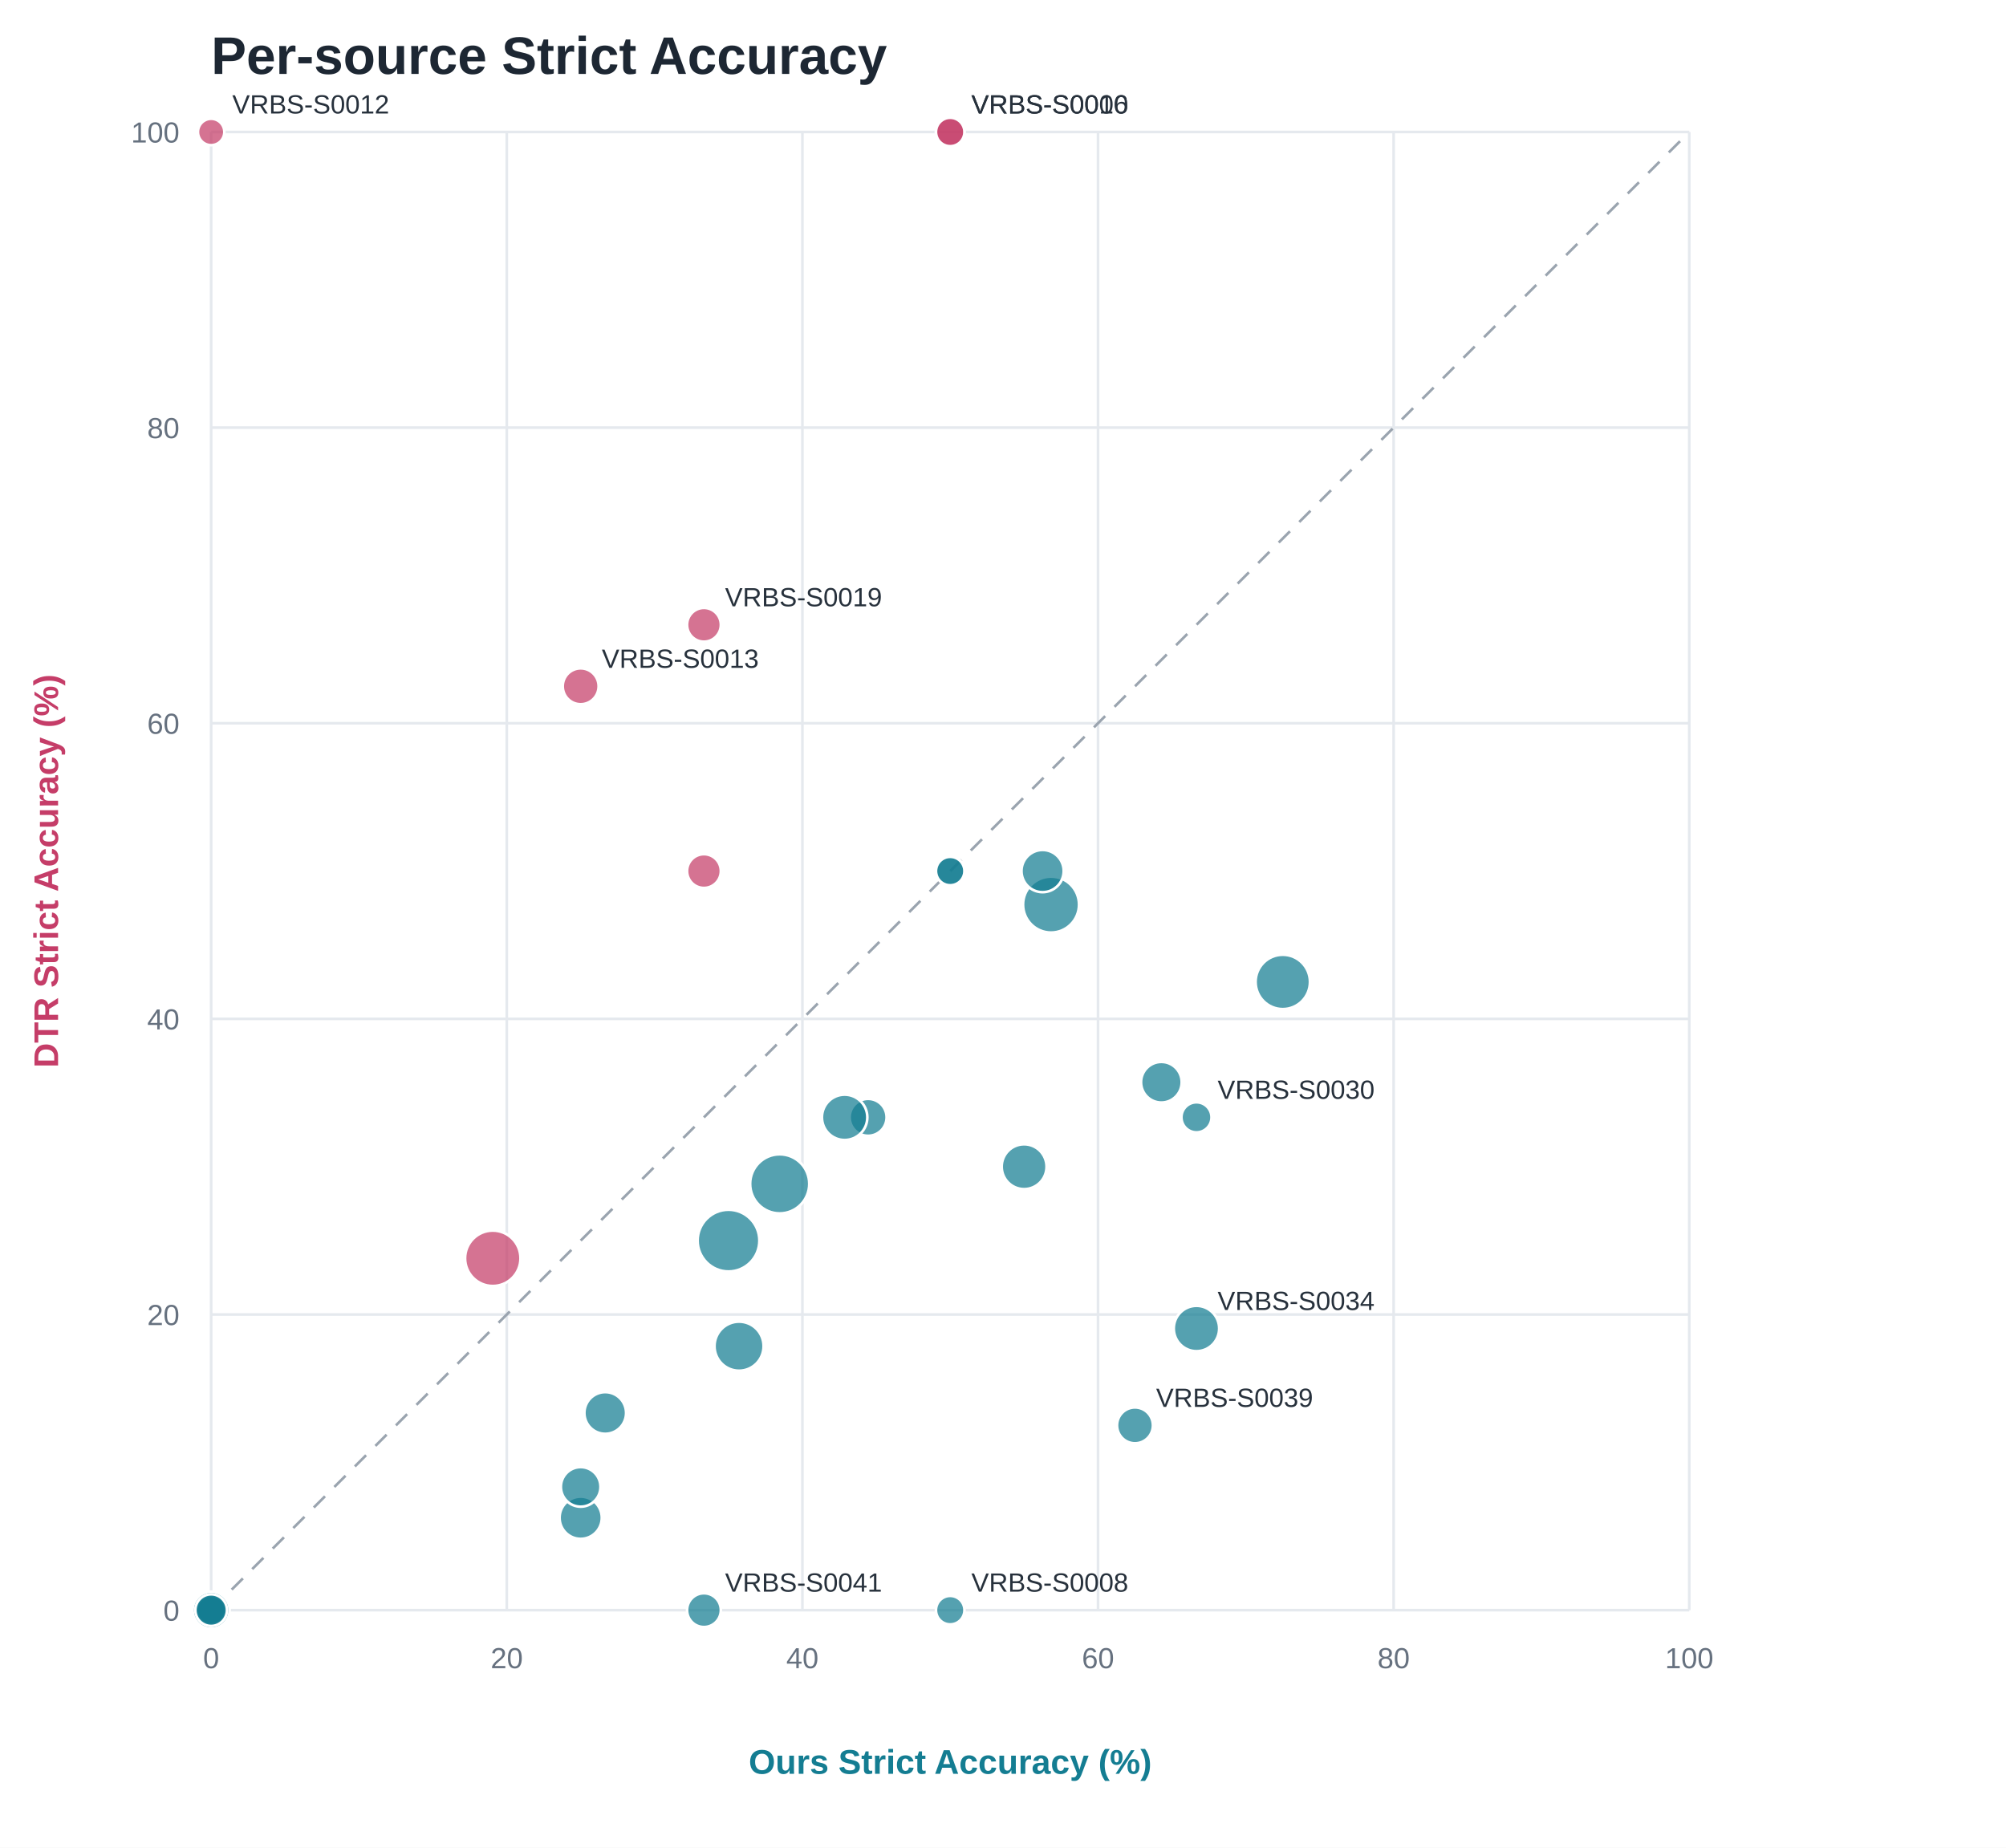
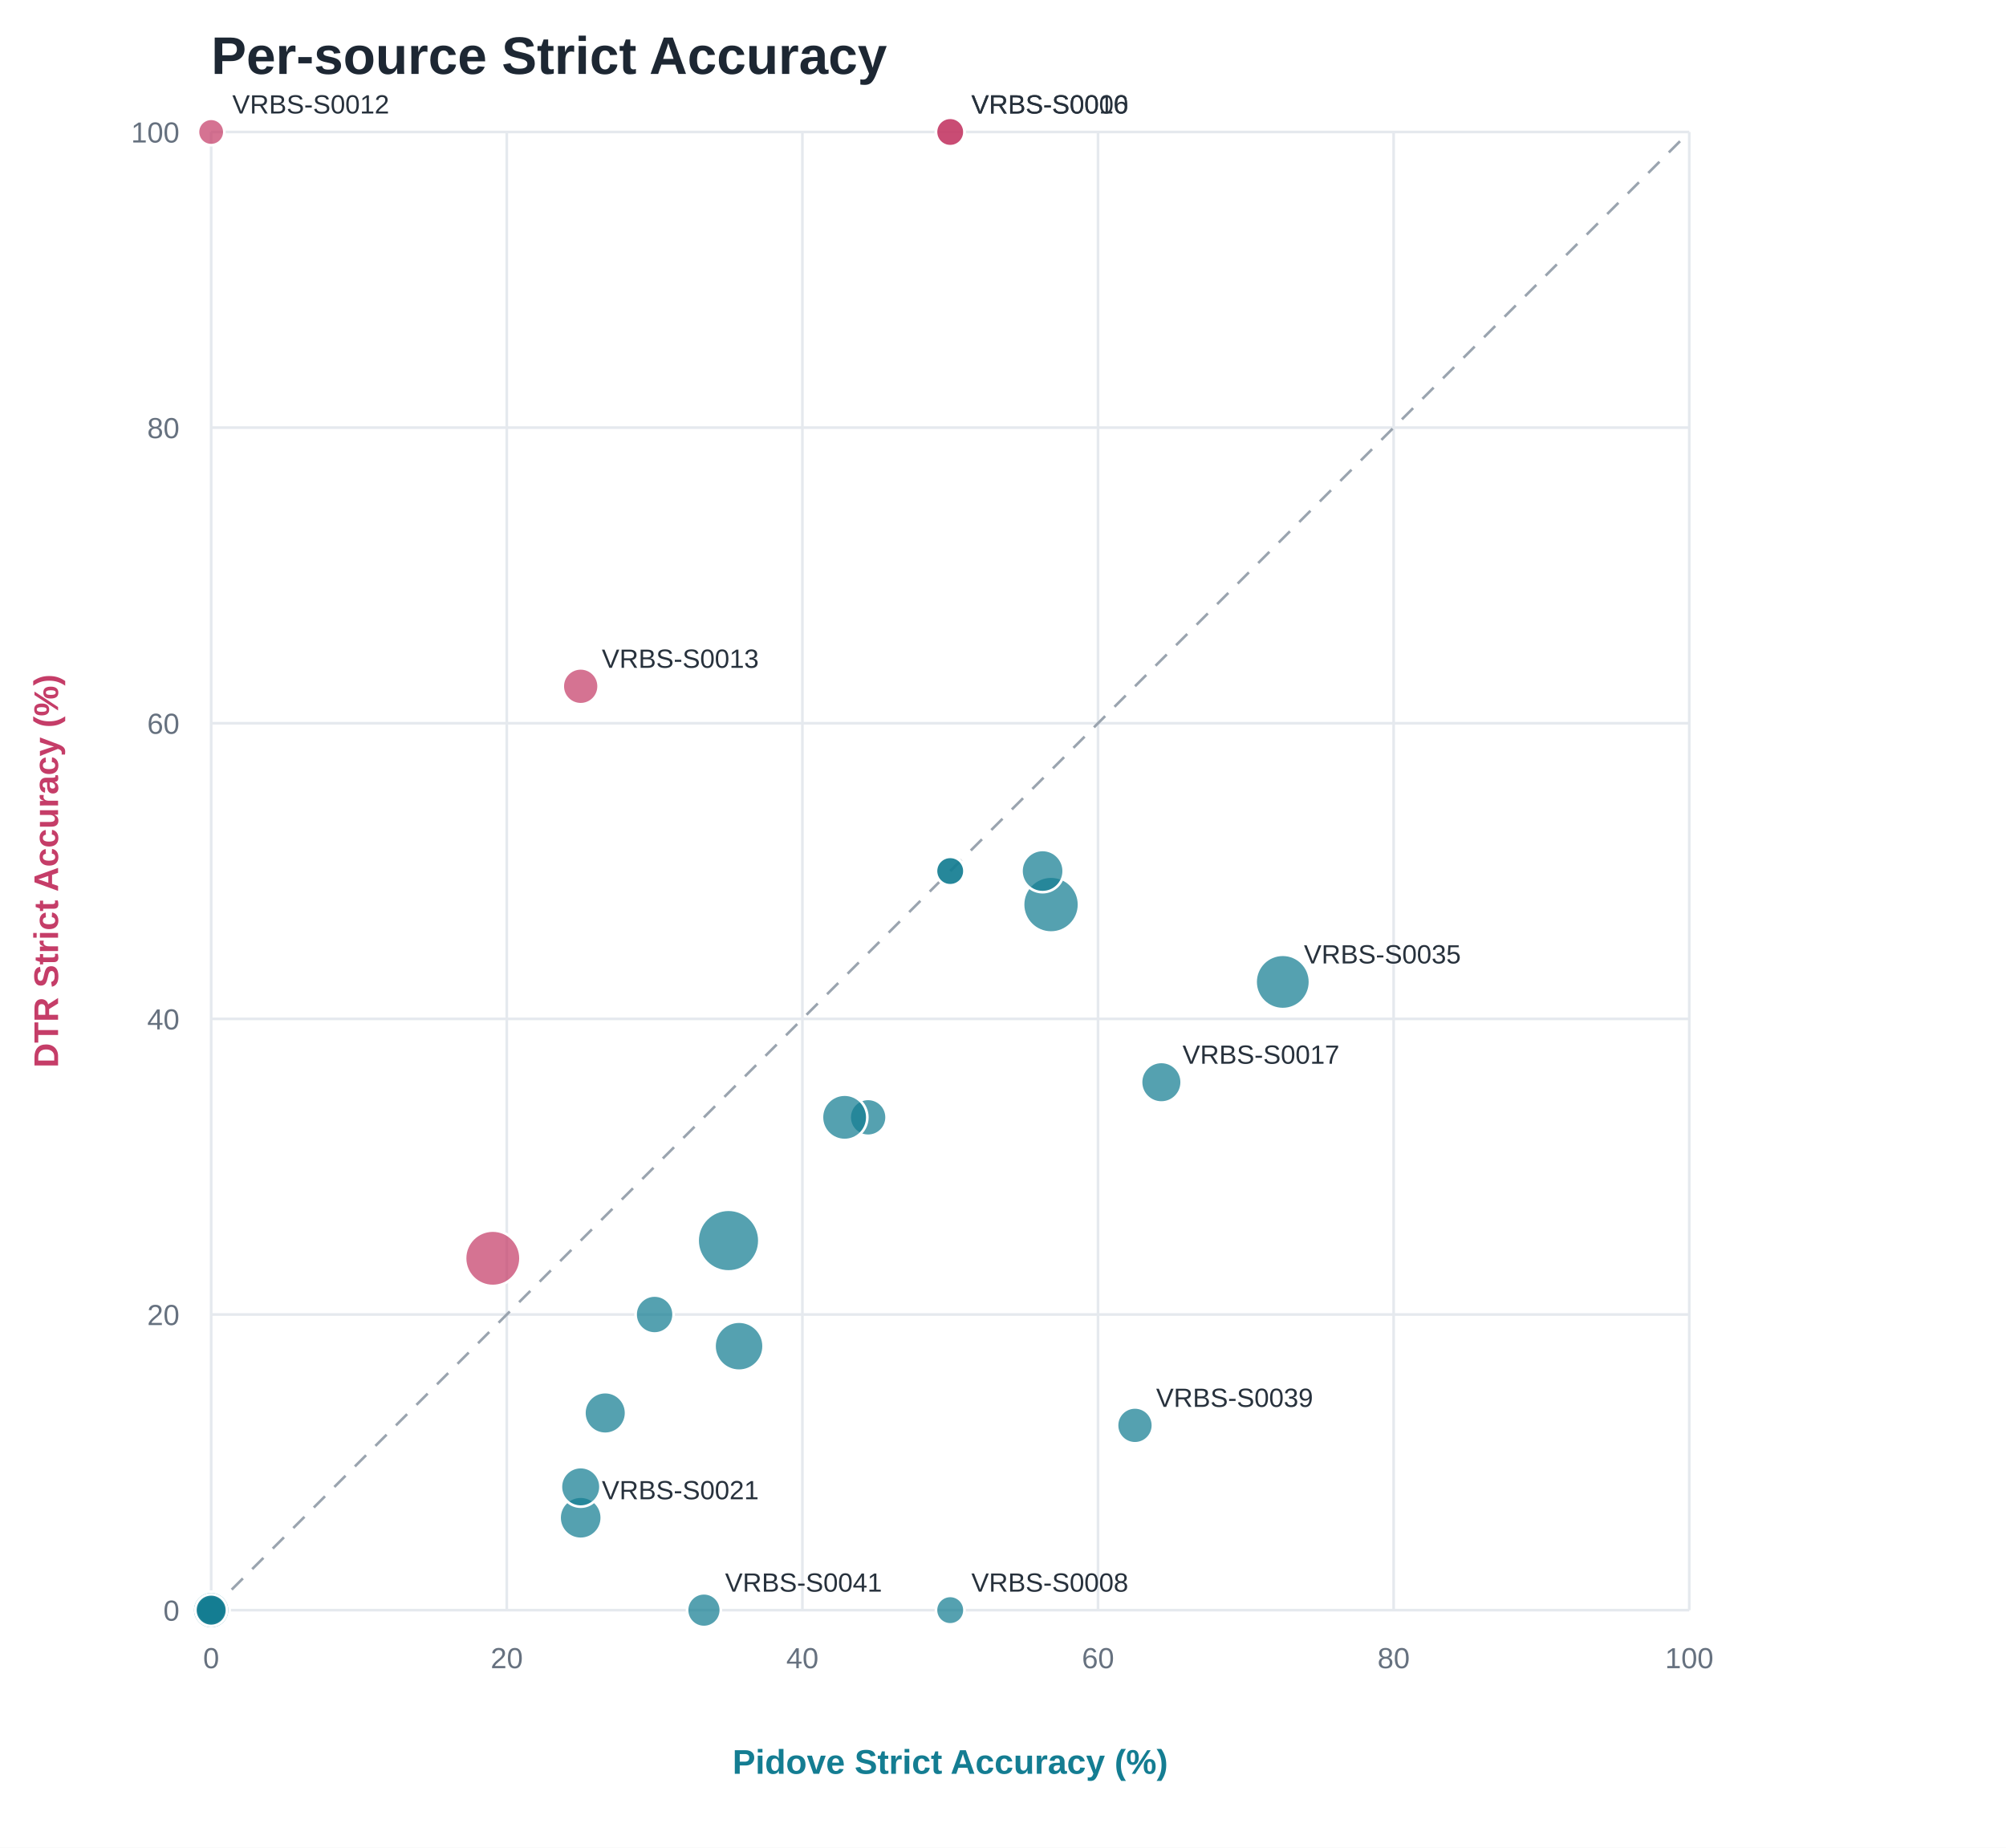
<svg xmlns="http://www.w3.org/2000/svg" width="760" height="700" viewBox="0 0 760 700">
  <rect width="100%" height="100%" fill="#ffffff" />
  <text x="80" y="28" font-family="Arial" font-size="20" font-weight="700" fill="#1d2733">Per-source Strict Accuracy</text>
  <line x1="80.0" y1="50" x2="80.0" y2="610" stroke="#e5e9ee" />
  <line x1="80" y1="610.0" x2="640" y2="610.0" stroke="#e5e9ee" />
  <text x="80.0" y="632" text-anchor="middle" font-family="Arial" font-size="11" fill="#66717f">0</text>
  <text x="68" y="614.0" text-anchor="end" font-family="Arial" font-size="11" fill="#66717f">0</text>
  <line x1="192.0" y1="50" x2="192.0" y2="610" stroke="#e5e9ee" />
  <line x1="80" y1="498.0" x2="640" y2="498.0" stroke="#e5e9ee" />
  <text x="192.0" y="632" text-anchor="middle" font-family="Arial" font-size="11" fill="#66717f">20</text>
  <text x="68" y="502.0" text-anchor="end" font-family="Arial" font-size="11" fill="#66717f">20</text>
  <line x1="304.0" y1="50" x2="304.0" y2="610" stroke="#e5e9ee" />
  <line x1="80" y1="386.0" x2="640" y2="386.0" stroke="#e5e9ee" />
  <text x="304.0" y="632" text-anchor="middle" font-family="Arial" font-size="11" fill="#66717f">40</text>
  <text x="68" y="390.0" text-anchor="end" font-family="Arial" font-size="11" fill="#66717f">40</text>
  <line x1="416.0" y1="50" x2="416.0" y2="610" stroke="#e5e9ee" />
  <line x1="80" y1="274.0" x2="640" y2="274.0" stroke="#e5e9ee" />
  <text x="416.0" y="632" text-anchor="middle" font-family="Arial" font-size="11" fill="#66717f">60</text>
  <text x="68" y="278.0" text-anchor="end" font-family="Arial" font-size="11" fill="#66717f">60</text>
  <line x1="528.0" y1="50" x2="528.0" y2="610" stroke="#e5e9ee" />
  <line x1="80" y1="162.0" x2="640" y2="162.0" stroke="#e5e9ee" />
  <text x="528.0" y="632" text-anchor="middle" font-family="Arial" font-size="11" fill="#66717f">80</text>
  <text x="68" y="166.0" text-anchor="end" font-family="Arial" font-size="11" fill="#66717f">80</text>
  <line x1="640.0" y1="50" x2="640.0" y2="610" stroke="#e5e9ee" />
  <line x1="80" y1="50.0" x2="640" y2="50.0" stroke="#e5e9ee" />
  <text x="640.0" y="632" text-anchor="middle" font-family="Arial" font-size="11" fill="#66717f">100</text>
  <text x="68" y="54.0" text-anchor="end" font-family="Arial" font-size="11" fill="#66717f">100</text>
  <line x1="80" y1="610" x2="640" y2="50" stroke="#9aa4af" stroke-dasharray="6 5" />
+   <circle cx="248.0" cy="498.0" r="7.2" fill="#147d92" fill-opacity="0.72" stroke="#ffffff" />
+   <circle cx="80.0" cy="610.0" r="5.4" fill="#147d92" fill-opacity="0.72" stroke="#ffffff" />
  <circle cx="360.0" cy="50.0" r="5.4" fill="#c53d68" fill-opacity="0.72" stroke="#ffffff" />
  <text x="368.0" y="43.0" font-family="Arial" font-size="10" fill="#27313c">VRBS-S0006</text>
-   <circle cx="80.0" cy="610.0" r="5.4" fill="#147d92" fill-opacity="0.72" stroke="#ffffff" />
  <circle cx="360.0" cy="610.0" r="5.4" fill="#147d92" fill-opacity="0.72" stroke="#ffffff" />
  <text x="368.0" y="603.0" font-family="Arial" font-size="10" fill="#27313c">VRBS-S0008</text>
  <circle cx="398.2" cy="342.7" r="10.6" fill="#147d92" fill-opacity="0.72" stroke="#ffffff" />
  <circle cx="360.0" cy="50.0" r="5.4" fill="#c53d68" fill-opacity="0.72" stroke="#ffffff" />
  <text x="368.0" y="43.0" font-family="Arial" font-size="10" fill="#27313c">VRBS-S0010</text>
-   <circle cx="266.7" cy="330.0" r="6.4" fill="#c53d68" fill-opacity="0.72" stroke="#ffffff" />
  <circle cx="80.0" cy="50.0" r="5.0" fill="#c53d68" fill-opacity="0.72" stroke="#ffffff" />
  <text x="88.0" y="43.0" font-family="Arial" font-size="10" fill="#27313c">VRBS-S0012</text>
  <circle cx="220.0" cy="260.0" r="6.8" fill="#c53d68" fill-opacity="0.72" stroke="#ffffff" />
  <text x="228.0" y="253.0" font-family="Arial" font-size="10" fill="#27313c">VRBS-S0013</text>
-   <circle cx="295.4" cy="448.5" r="11.2" fill="#147d92" fill-opacity="0.72" stroke="#ffffff" />
  <circle cx="186.7" cy="476.7" r="10.5" fill="#c53d68" fill-opacity="0.72" stroke="#ffffff" />
  <circle cx="276.0" cy="470.0" r="11.7" fill="#147d92" fill-opacity="0.72" stroke="#ffffff" />
  <circle cx="440.0" cy="410.0" r="7.7" fill="#147d92" fill-opacity="0.72" stroke="#ffffff" />
+   <text x="448.0" y="403.0" font-family="Arial" font-size="10" fill="#27313c">VRBS-S0017</text>
  <circle cx="395.0" cy="330.0" r="8.0" fill="#147d92" fill-opacity="0.72" stroke="#ffffff" />
-   <circle cx="266.7" cy="236.7" r="6.4" fill="#c53d68" fill-opacity="0.72" stroke="#ffffff" />
-   <text x="274.7" y="229.7" font-family="Arial" font-size="10" fill="#27313c">VRBS-S0019</text>
  <circle cx="280.0" cy="510.0" r="9.3" fill="#147d92" fill-opacity="0.72" stroke="#ffffff" />
  <circle cx="220.0" cy="575.0" r="8.0" fill="#147d92" fill-opacity="0.72" stroke="#ffffff" />
+   <text x="228.0" y="568.0" font-family="Arial" font-size="10" fill="#27313c">VRBS-S0021</text>
  <circle cx="80.0" cy="610.0" r="5.4" fill="#147d92" fill-opacity="0.72" stroke="#ffffff" />
  <circle cx="360.0" cy="330.0" r="5.4" fill="#147d92" fill-opacity="0.72" stroke="#ffffff" />
  <circle cx="360.0" cy="330.0" r="5.4" fill="#147d92" fill-opacity="0.72" stroke="#ffffff" />
  <circle cx="80.0" cy="610.0" r="5.4" fill="#147d92" fill-opacity="0.72" stroke="#ffffff" />
  <circle cx="80.0" cy="610.0" r="5.4" fill="#147d92" fill-opacity="0.72" stroke="#ffffff" />
  <circle cx="80.0" cy="610.0" r="5.7" fill="#147d92" fill-opacity="0.72" stroke="#ffffff" />
  <circle cx="80.0" cy="610.0" r="5.4" fill="#147d92" fill-opacity="0.72" stroke="#ffffff" />
  <circle cx="80.0" cy="610.0" r="5.7" fill="#147d92" fill-opacity="0.72" stroke="#ffffff" />
-   <circle cx="453.3" cy="423.3" r="5.7" fill="#147d92" fill-opacity="0.72" stroke="#ffffff" />
-   <text x="461.3" y="416.3" font-family="Arial" font-size="10" fill="#27313c">VRBS-S0030</text>
  <circle cx="80.0" cy="610.0" r="7.0" fill="#147d92" fill-opacity="0.72" stroke="#ffffff" />
-   <circle cx="388.0" cy="442.0" r="8.5" fill="#147d92" fill-opacity="0.72" stroke="#ffffff" />
  <circle cx="229.3" cy="535.3" r="7.9" fill="#147d92" fill-opacity="0.72" stroke="#ffffff" />
-   <circle cx="453.3" cy="503.3" r="8.6" fill="#147d92" fill-opacity="0.72" stroke="#ffffff" />
-   <text x="461.3" y="496.3" font-family="Arial" font-size="10" fill="#27313c">VRBS-S0034</text>
  <circle cx="486.0" cy="372.0" r="10.3" fill="#147d92" fill-opacity="0.72" stroke="#ffffff" />
+   <text x="494.0" y="365.0" font-family="Arial" font-size="10" fill="#27313c">VRBS-S0035</text>
  <circle cx="328.9" cy="423.3" r="7.0" fill="#147d92" fill-opacity="0.72" stroke="#ffffff" />
  <circle cx="320.0" cy="423.3" r="8.6" fill="#147d92" fill-opacity="0.72" stroke="#ffffff" />
  <circle cx="80.0" cy="610.0" r="6.0" fill="#147d92" fill-opacity="0.72" stroke="#ffffff" />
  <circle cx="430.0" cy="540.0" r="6.8" fill="#147d92" fill-opacity="0.72" stroke="#ffffff" />
  <text x="438.0" y="533.0" font-family="Arial" font-size="10" fill="#27313c">VRBS-S0039</text>
  <circle cx="220.0" cy="563.3" r="7.5" fill="#147d92" fill-opacity="0.72" stroke="#ffffff" />
  <circle cx="266.7" cy="610.0" r="6.4" fill="#147d92" fill-opacity="0.72" stroke="#ffffff" />
  <text x="274.7" y="603.0" font-family="Arial" font-size="10" fill="#27313c">VRBS-S0041</text>
-   <text x="360.0" y="672" text-anchor="middle" font-family="Arial" font-size="13" font-weight="700" fill="#147d92">Ours Strict Accuracy (%)</text>
+   <text x="360.0" y="672" text-anchor="middle" font-family="Arial" font-size="13" font-weight="700" fill="#147d92">Pidove Strict Accuracy (%)</text>
  <text x="22" y="330.0" transform="rotate(-90 22 330.0)" text-anchor="middle" font-family="Arial" font-size="13" font-weight="700" fill="#c53d68">DTR Strict Accuracy (%)</text>
</svg>
